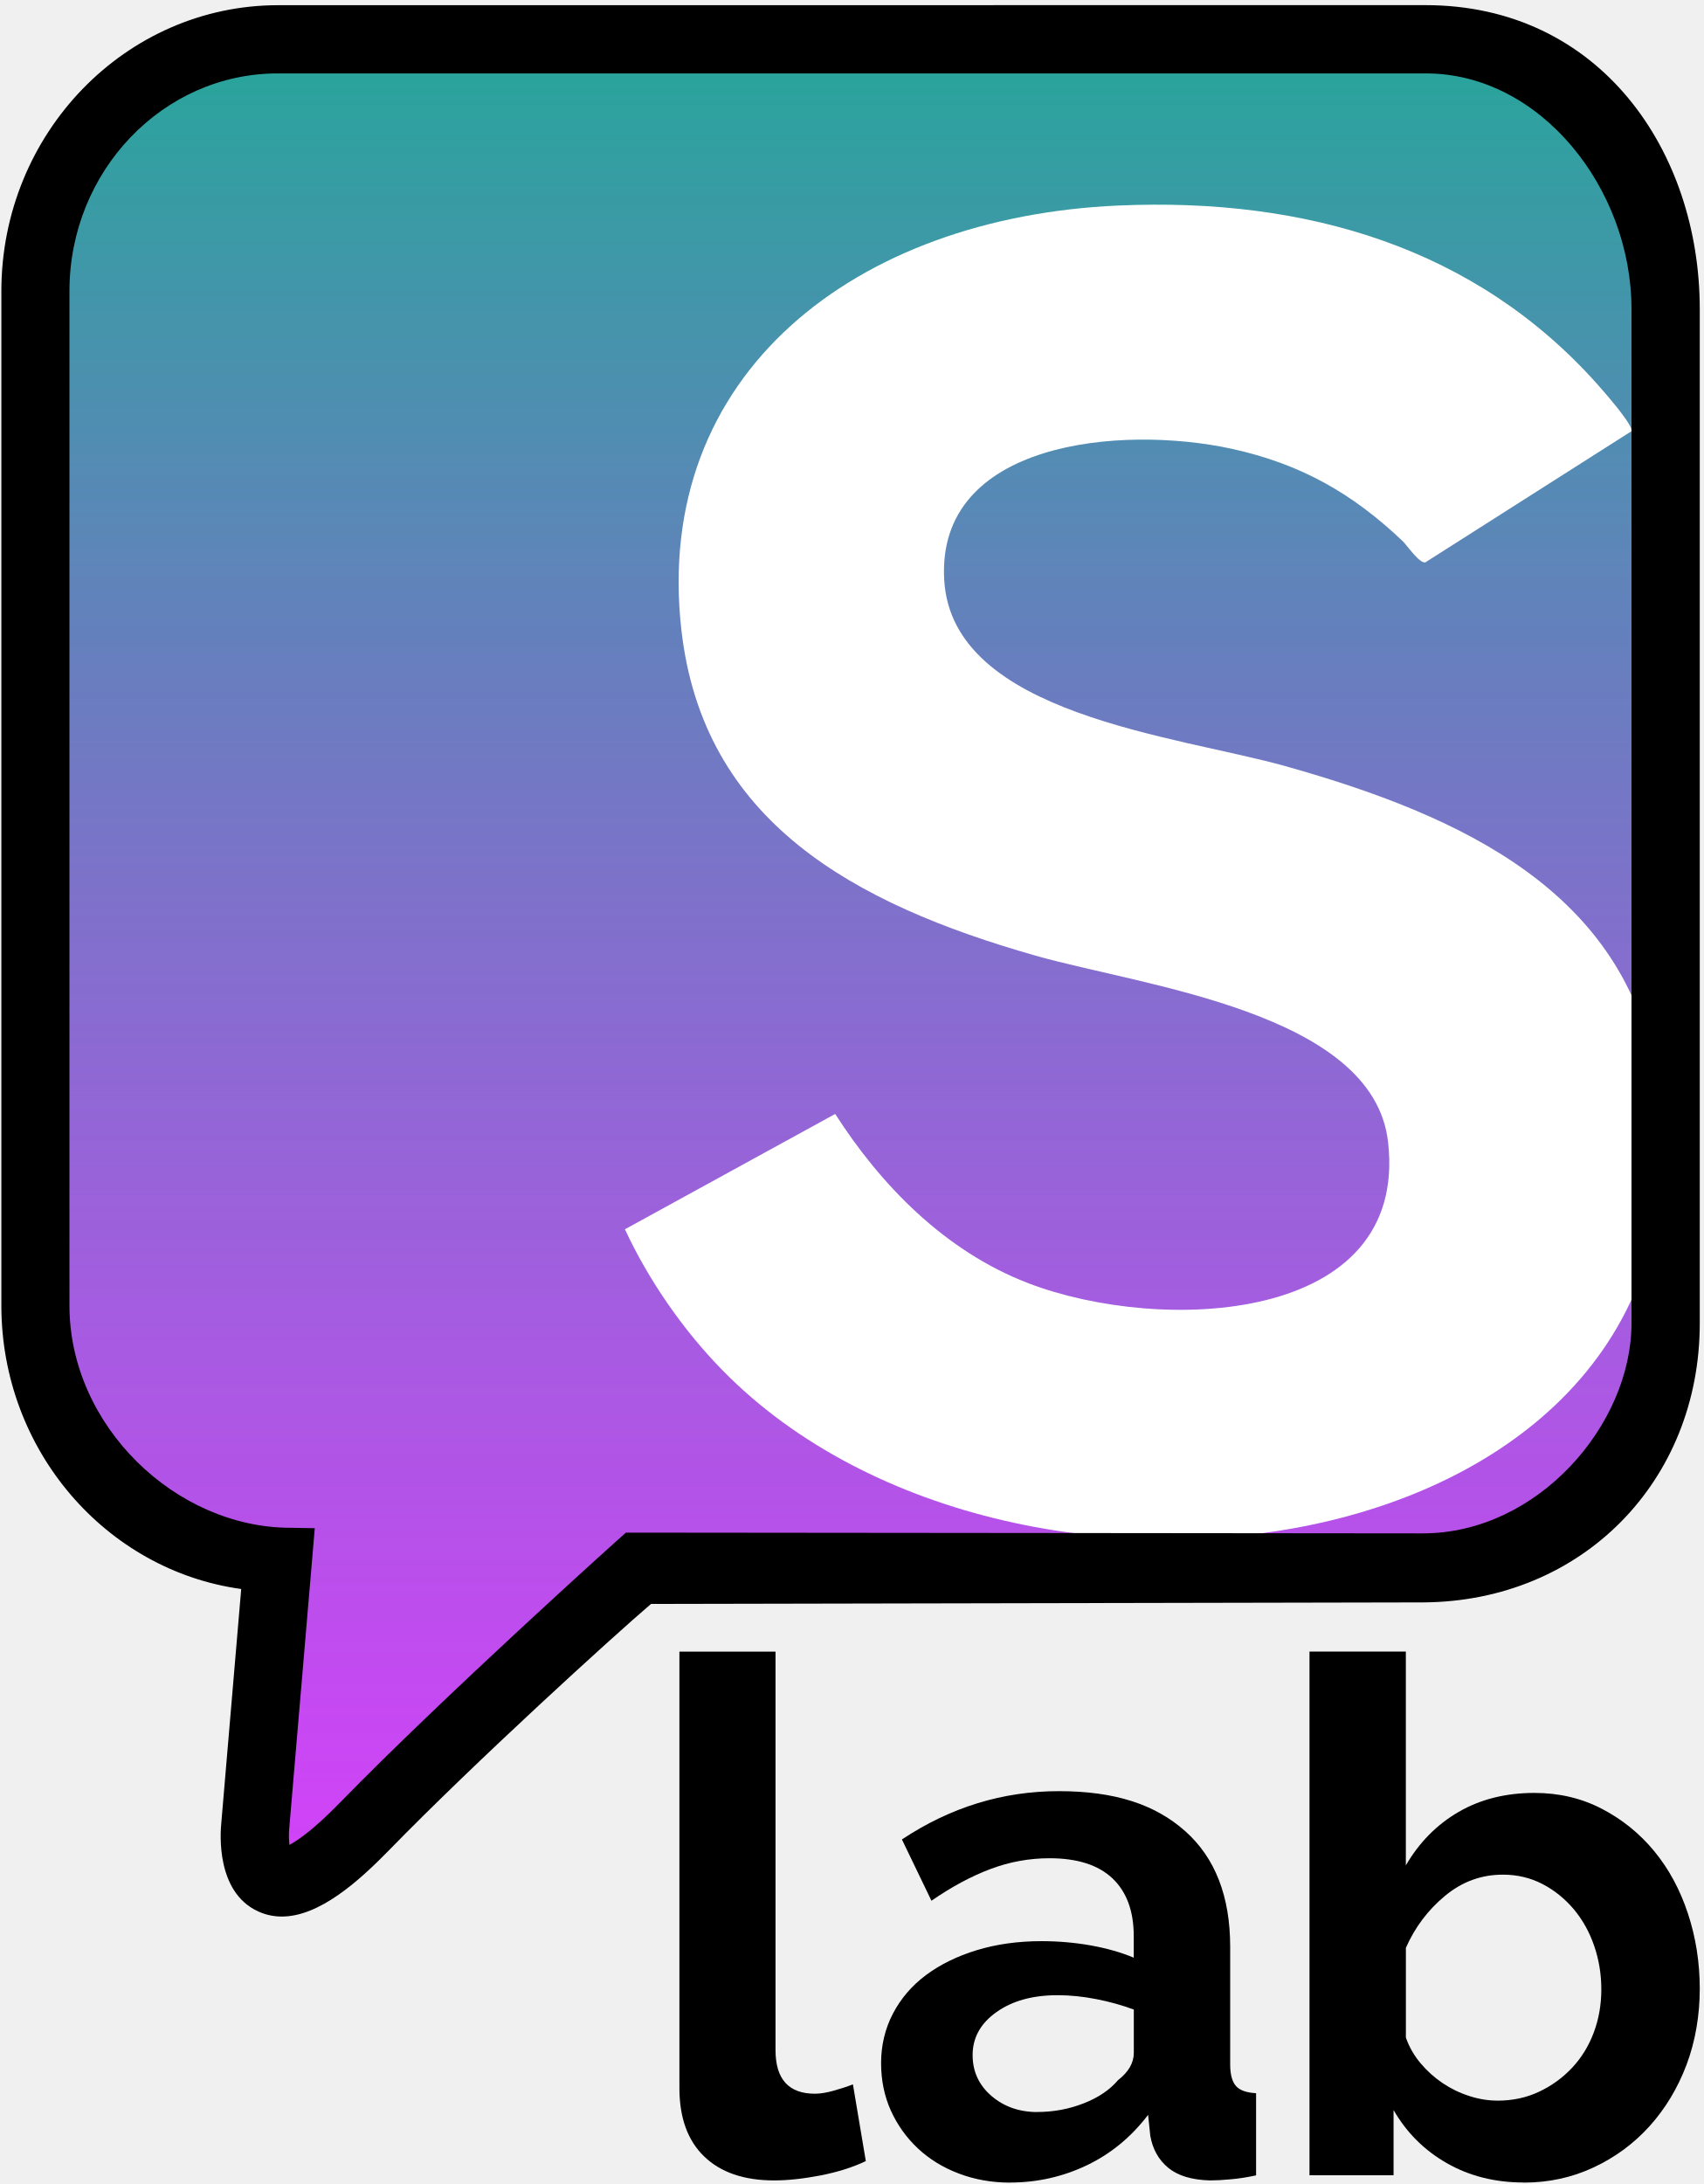
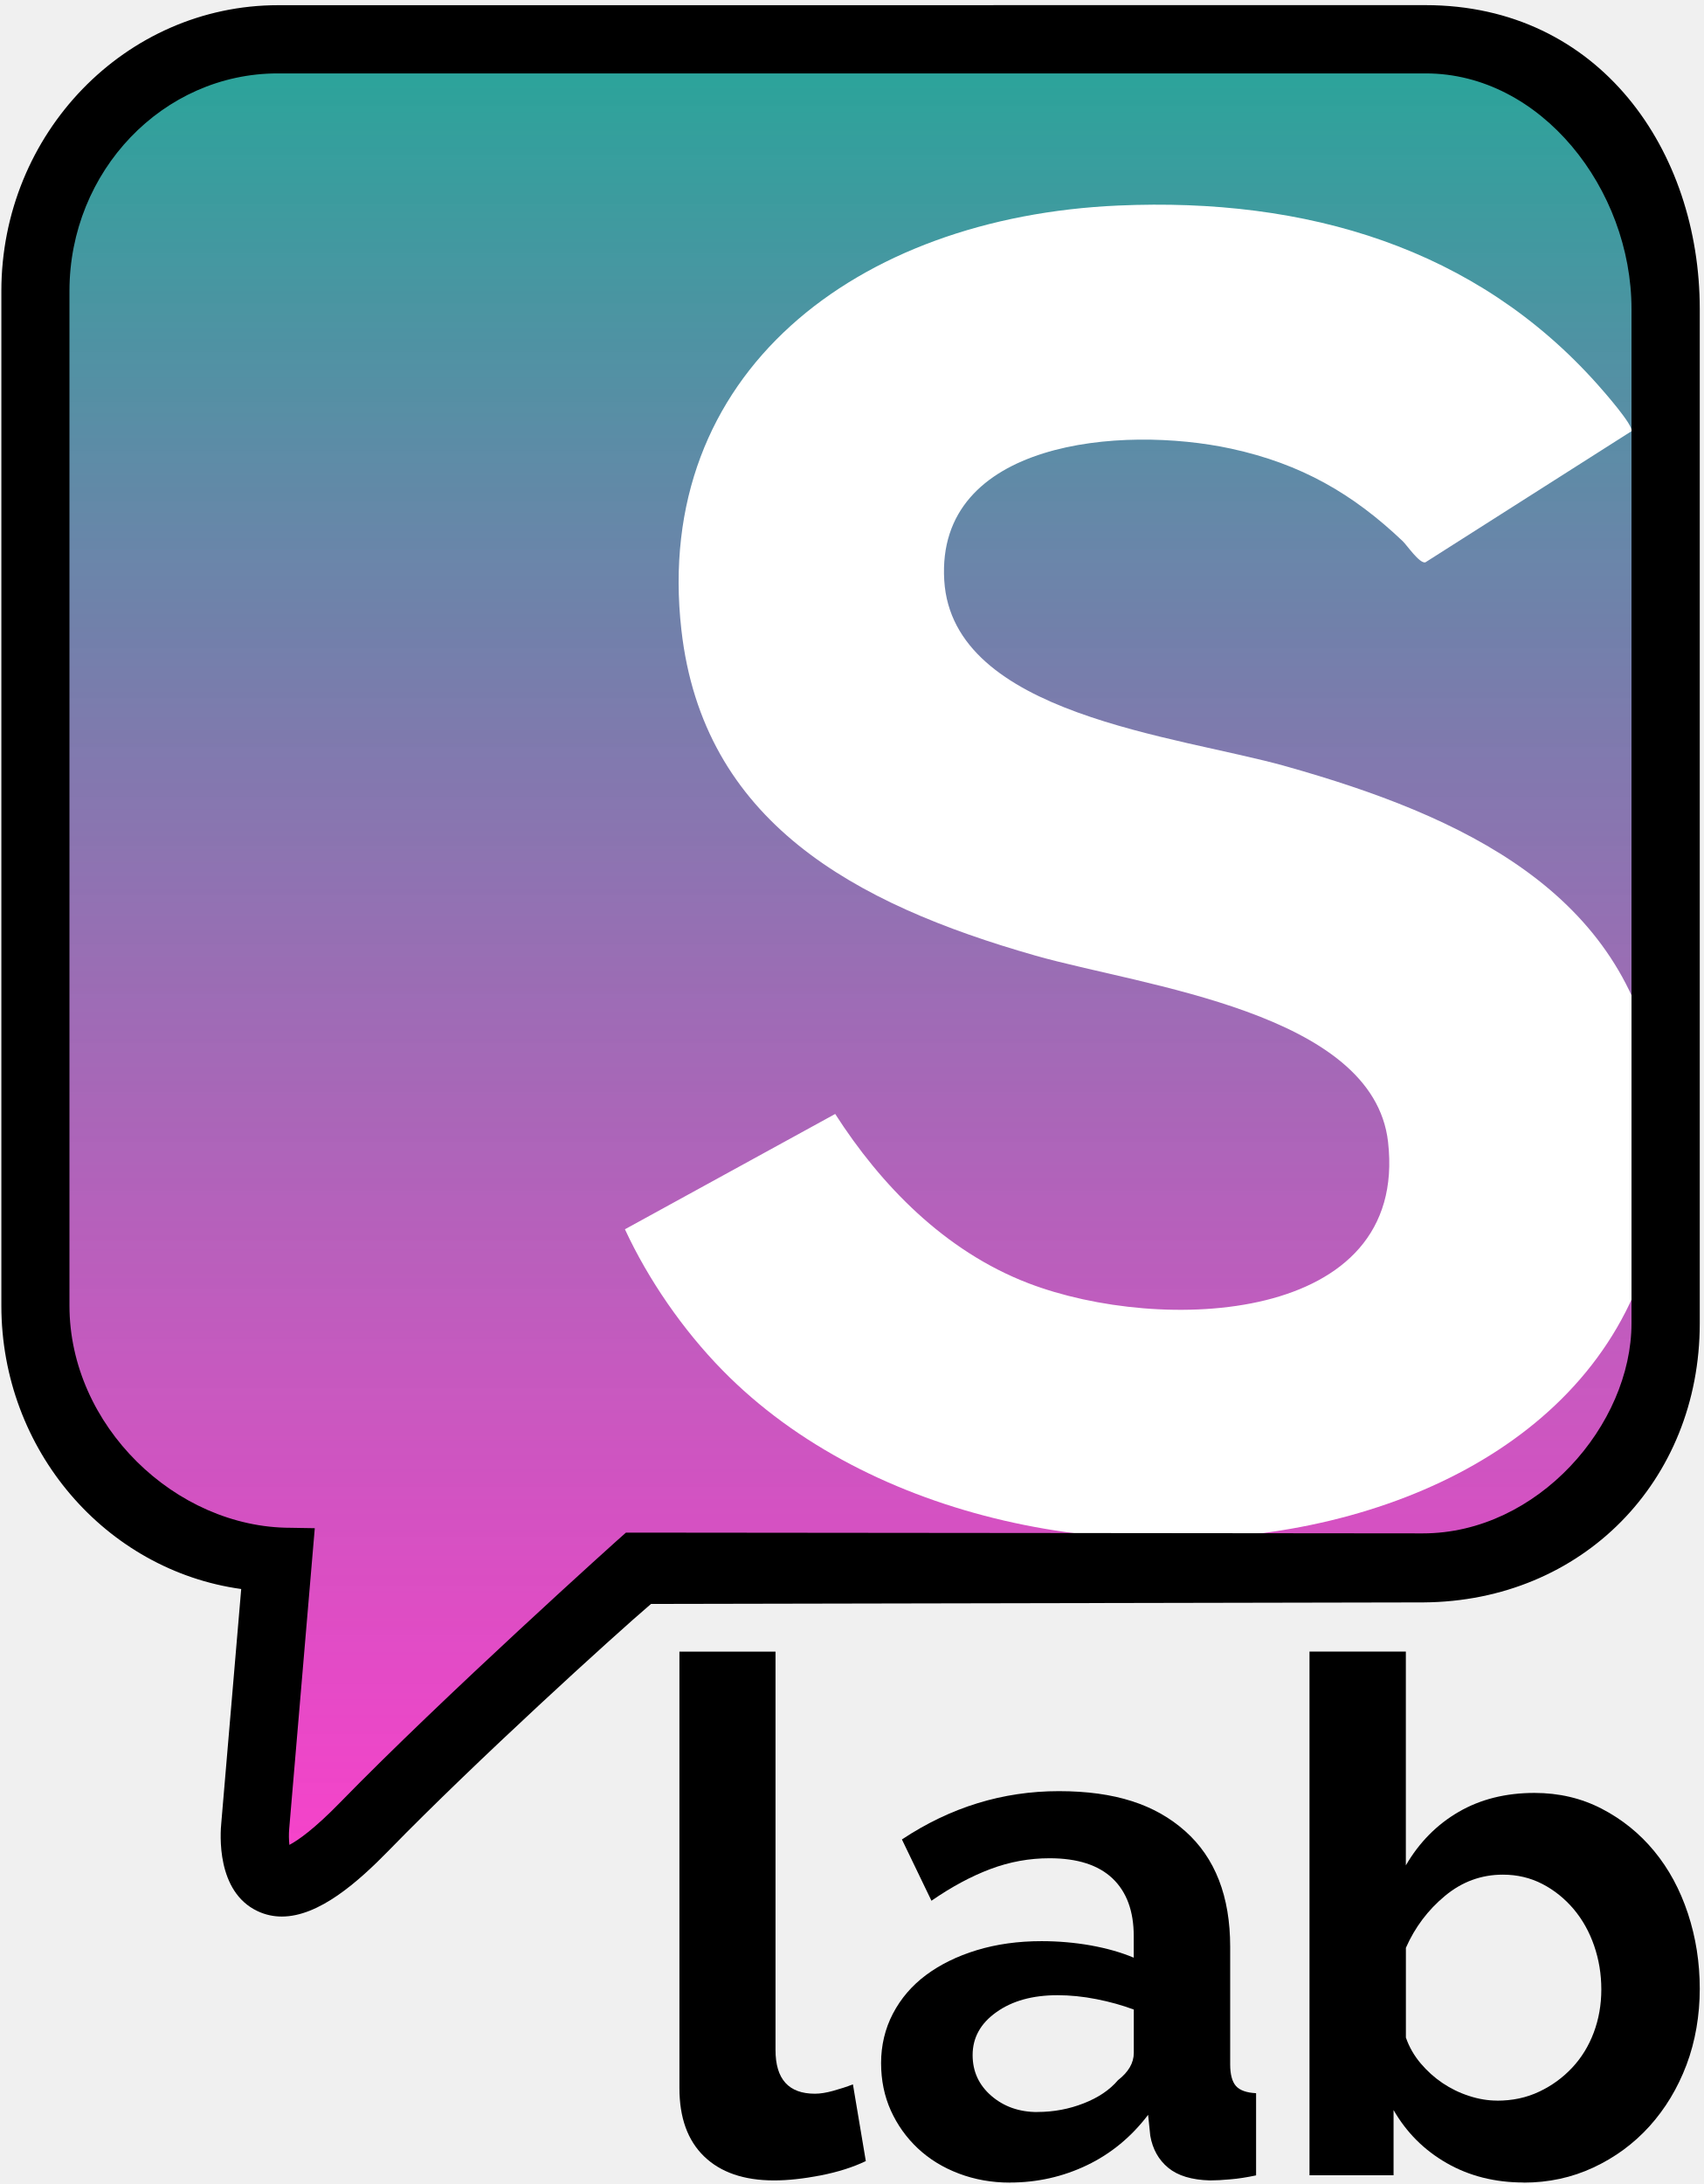
<svg xmlns="http://www.w3.org/2000/svg" width="1563" height="2003" viewBox="0 0 1563 2003" fill="none">
  <path fill-rule="evenodd" clip-rule="evenodd" d="M1299.62 10.711C1457.93 10.711 1548.26 143.016 1548.26 285.865V1204.52C1548.26 1347.32 1441.8 1456.23 1297.93 1457.22L597.96 1458.59C564.475 1487.15 438.889 1601.26 360.687 1681.51C332.272 1710.63 297.019 1741.71 263.376 1741.71C255.939 1741.71 248.562 1740.18 241.404 1736.8C203.864 1719.15 207.522 1666.61 208.616 1656.21L226.591 1445.1C104.027 1428.16 9.262 1319.45 9.262 1188.41V269.749C9.262 126.901 121.784 10.764 260.095 10.764" fill="url(#paint0_linear_34_25)" />
  <path fill-rule="evenodd" clip-rule="evenodd" d="M573.253 1127.41L766.15 1021.64C807.83 1086.58 866.42 1147.38 943.44 1176.91C1064.63 1223.4 1292.44 1215.04 1273.32 1047.31C1259.72 928.13 1048.26 904.45 949.96 876.45C782.39 828.72 644.96 753.144 625.06 577.718C598.41 342.474 785.33 199.129 1025.76 188.505C1198.85 180.871 1354.09 227.454 1465.59 352.709C1471.19 359.016 1498.44 389.95 1496.67 395.426L1307.54 515.752C1302.18 517.081 1290.67 500.03 1286.71 496.265C1241.2 453.002 1193.76 425.462 1129.48 411.511C1028.64 389.668 858.35 404.485 866.2 532.341C873.79 655.828 1079.72 674.631 1179.67 702.795C1341.59 748.393 1491.31 817.93 1519.45 987.82C1593.8 1436.77 933.92 1533.71 662.66 1256.6C626.33 1219.53 594.59 1173.39 573.313 1127.47L573.253 1127.41Z" fill="white" />
  <path fill-rule="evenodd" clip-rule="evenodd" d="M623.25 1514.77H711.41V1880.13C711.41 1906.87 723.46 1920.2 747.58 1920.2C752.39 1920.2 757.98 1919.31 764.34 1917.54C770.7 1915.77 776.73 1913.84 782.42 1911.62L794.25 1981.98C782.42 1987.65 768.58 1992.02 752.83 1995.12C737.06 1998.16 722.8 1999.71 710.08 1999.71C682.48 1999.71 661.07 1992.36 645.93 1977.71C630.78 1963.08 623.25 1942.13 623.25 1914.94V1514.71V1514.77Z" fill="black" />
  <path fill-rule="evenodd" clip-rule="evenodd" d="M926.48 2001.71C909.76 2001.71 894.09 1998.92 879.61 1993.42C865.06 1987.93 852.51 1980.21 841.95 1970.3C831.41 1960.4 823.14 1948.78 817.18 1935.61C811.25 1922.38 808.25 1907.88 808.25 1891.99C808.25 1876.1 811.85 1860.59 819.14 1846.69C826.42 1832.8 836.52 1821.02 849.51 1811.34C862.51 1801.68 878 1794.05 896.04 1788.55C914.09 1783.06 933.92 1780.28 955.47 1780.28C970.84 1780.28 985.95 1781.61 1000.71 1784.21C1015.48 1786.89 1028.53 1790.6 1040.02 1795.44V1775.6C1040.02 1752.71 1033.52 1735.08 1020.55 1722.74C1007.55 1710.41 988.28 1704.24 962.73 1704.24C944.24 1704.24 926.2 1707.51 908.6 1714.12C890.99 1720.74 872.95 1730.42 854.46 1743.21L827.36 1687C871.84 1657.49 919.8 1642.71 971.34 1642.71C1022.88 1642.71 1059.74 1654.93 1087.23 1679.39C1114.71 1703.84 1128.49 1739.19 1128.49 1785.5V1893.26C1128.49 1902.5 1130.27 1909.11 1133.77 1913.11C1137.27 1917.06 1143.42 1919.28 1152.25 1919.72V1995.09C1143.86 1996.87 1136.1 1998.1 1128.82 1998.7C1121.55 1999.37 1115.28 1999.71 1109.99 1999.71C1093.29 1999.27 1080.52 1995.43 1071.68 1988.15C1062.85 1980.87 1057.36 1971.09 1055.19 1958.75L1053.2 1939.57C1037.75 1959.86 1019.1 1975.25 997.05 1985.81C975 1996.36 951.47 2001.65 926.42 2001.65L926.48 2001.71ZM951.57 1936.95C966.51 1936.95 980.72 1934.28 994.15 1929C1007.59 1923.74 1018.03 1916.68 1025.54 1907.82C1035.19 1900.32 1040.08 1891.99 1040.08 1882.71V1843.02C1029.54 1839.07 1018.03 1835.86 1005.76 1833.46C993.45 1831.02 981.56 1829.85 970.11 1829.85C947.24 1829.85 928.53 1835.01 913.99 1845.42C899.42 1855.75 892.22 1868.88 892.22 1884.77C892.22 1899.78 897.93 1912.22 909.36 1922.12C920.81 1932 934.91 1937.01 951.63 1937.01L951.57 1936.95Z" fill="black" />
  <path fill-rule="evenodd" clip-rule="evenodd" d="M1397.71 2001.61C1371.32 2001.61 1347.83 1995.67 1327.14 1983.84C1306.46 1972 1290.23 1955.78 1278.36 1935.16V1995.01H1201.25V1514.71H1289.63V1710.78C1301.92 1689.69 1318.05 1673.36 1338.06 1661.75C1358.07 1650.14 1381.26 1644.33 1407.65 1644.33C1430.03 1644.33 1450.61 1649.14 1469.29 1658.82C1487.96 1668.49 1503.98 1681.39 1517.4 1697.65C1530.81 1713.87 1541.13 1732.95 1548.39 1754.91C1555.65 1776.88 1559.25 1799.88 1559.25 1824.01C1559.25 1848.14 1555.21 1872.25 1547.07 1893.78C1538.9 1915.3 1527.6 1933.99 1513.14 1950.03C1498.61 1966.09 1481.48 1978.65 1461.69 1987.88C1441.9 1997.12 1420.62 2001.71 1397.71 2001.71V2001.61ZM1373.31 1926.58C1387.41 1926.58 1400.26 1923.87 1411.91 1918.33C1423.55 1912.86 1433.63 1905.49 1442.22 1896.32C1450.83 1887.14 1457.42 1876.36 1462.03 1864.06C1466.62 1851.78 1468.95 1838.62 1468.95 1824.58C1468.95 1810.51 1466.74 1797.19 1462.35 1784.45C1457.97 1771.73 1451.71 1760.56 1443.57 1750.88C1435.4 1741.24 1425.87 1733.56 1414.91 1727.86C1403.93 1722.17 1391.84 1719.29 1378.64 1719.29C1358.85 1719.29 1341.17 1725.77 1325.59 1738.71C1309.96 1751.65 1297.99 1767.53 1289.67 1786.4V1868.67C1292.72 1877.46 1297.27 1885.31 1303.2 1892.33C1309.14 1899.36 1315.83 1905.39 1323.31 1910.43C1330.8 1915.46 1338.9 1919.44 1347.71 1922.26C1356.52 1925.14 1365.07 1926.52 1373.44 1926.52L1373.31 1926.58Z" fill="black" />
  <path fill-rule="evenodd" clip-rule="evenodd" d="M1307.54 4.707C1467.81 4.707 1559.25 138.694 1559.25 283.358V1213.69C1559.25 1358.3 1451.48 1468.59 1305.83 1469.6L597.22 1470.99C563.32 1499.91 436.184 1615.47 357.016 1696.74C328.251 1726.23 292.562 1757.71 258.504 1757.71C250.976 1757.71 243.508 1756.16 236.261 1752.74C198.257 1734.86 201.961 1681.65 203.068 1671.12L221.265 1457.32C97.188 1440.18 1.253 1330.08 1.253 1197.37V267.037C1.253 122.374 115.164 4.761 255.182 4.761M254.739 67.33C149.564 67.33 63.713 156.894 63.713 266.983V1197.37C63.713 1307.46 161.078 1401.17 266.576 1401.17L288.758 1401.55L265.307 1677.1C264.865 1681.91 264.965 1687.51 265.468 1692C273.379 1687.79 288.154 1677.6 312.107 1652.99C405.749 1556.89 567.728 1411.07 574.21 1405.6L1305.16 1406.3C1410.66 1406.3 1496.63 1306.58 1496.63 1213.63V283.358C1496.63 173.269 1413.44 67.33 1307.94 67.33H254.78H254.739Z" fill="black" />
  <defs>
    <linearGradient id="paint0_linear_34_25" x1="778.761" y1="10.711" x2="778.761" y2="1741.71" gradientUnits="userSpaceOnUse">
      <stop stop-color="#089E8D" stop-opacity="0.88" />
-       <stop offset="1" stop-color="#CB00FE" stop-opacity="0.73" />
+       <stop offset="1" stop-color="#FE00BE" stop-opacity="0.73" />
    </linearGradient>
  </defs>
</svg>
